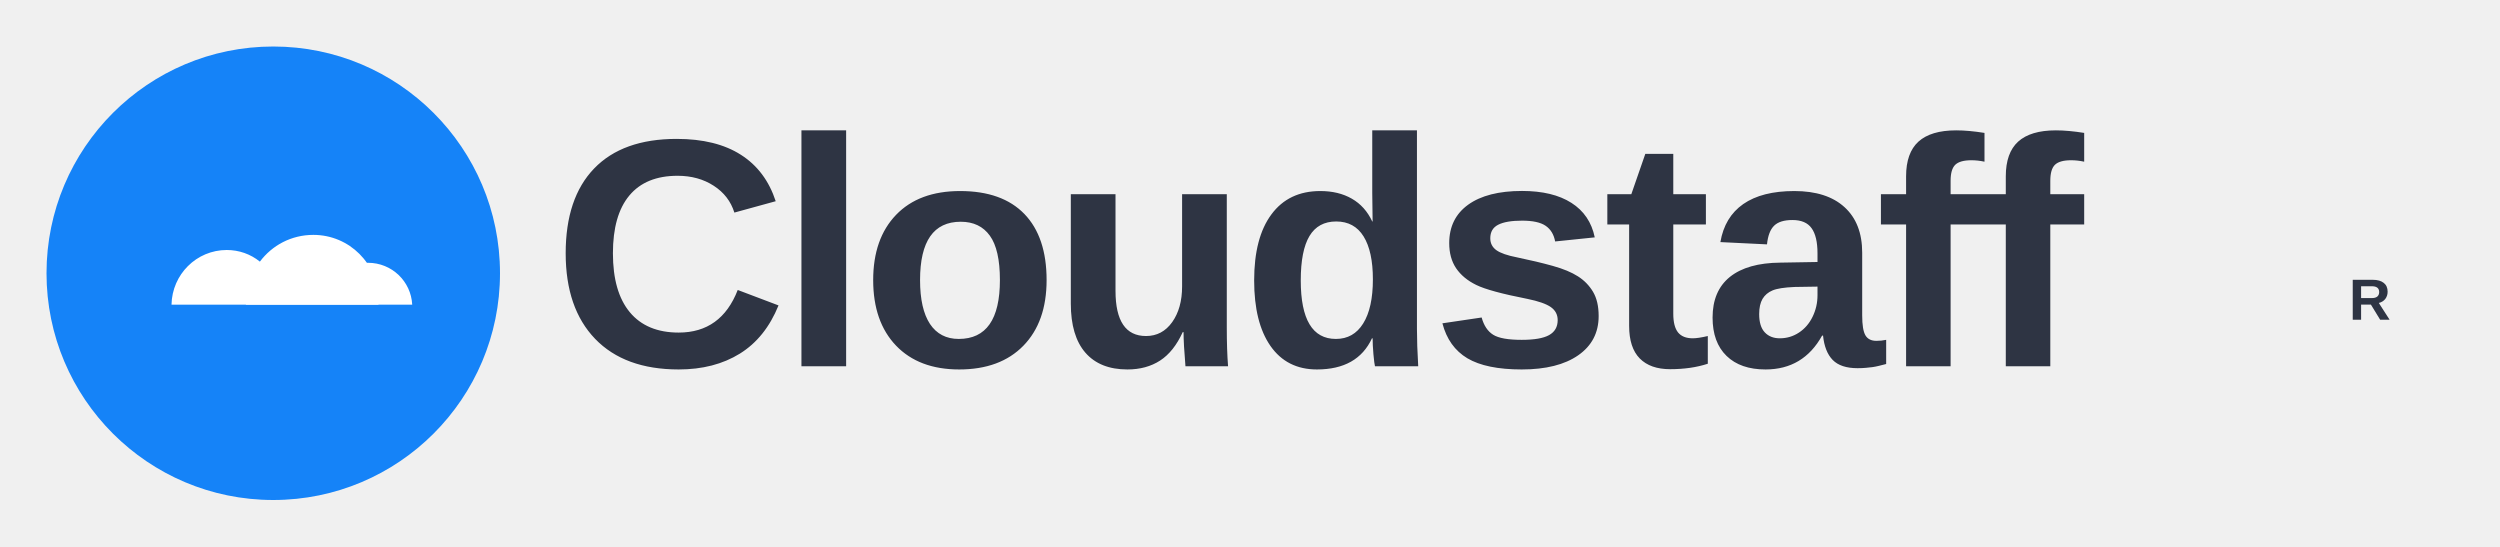
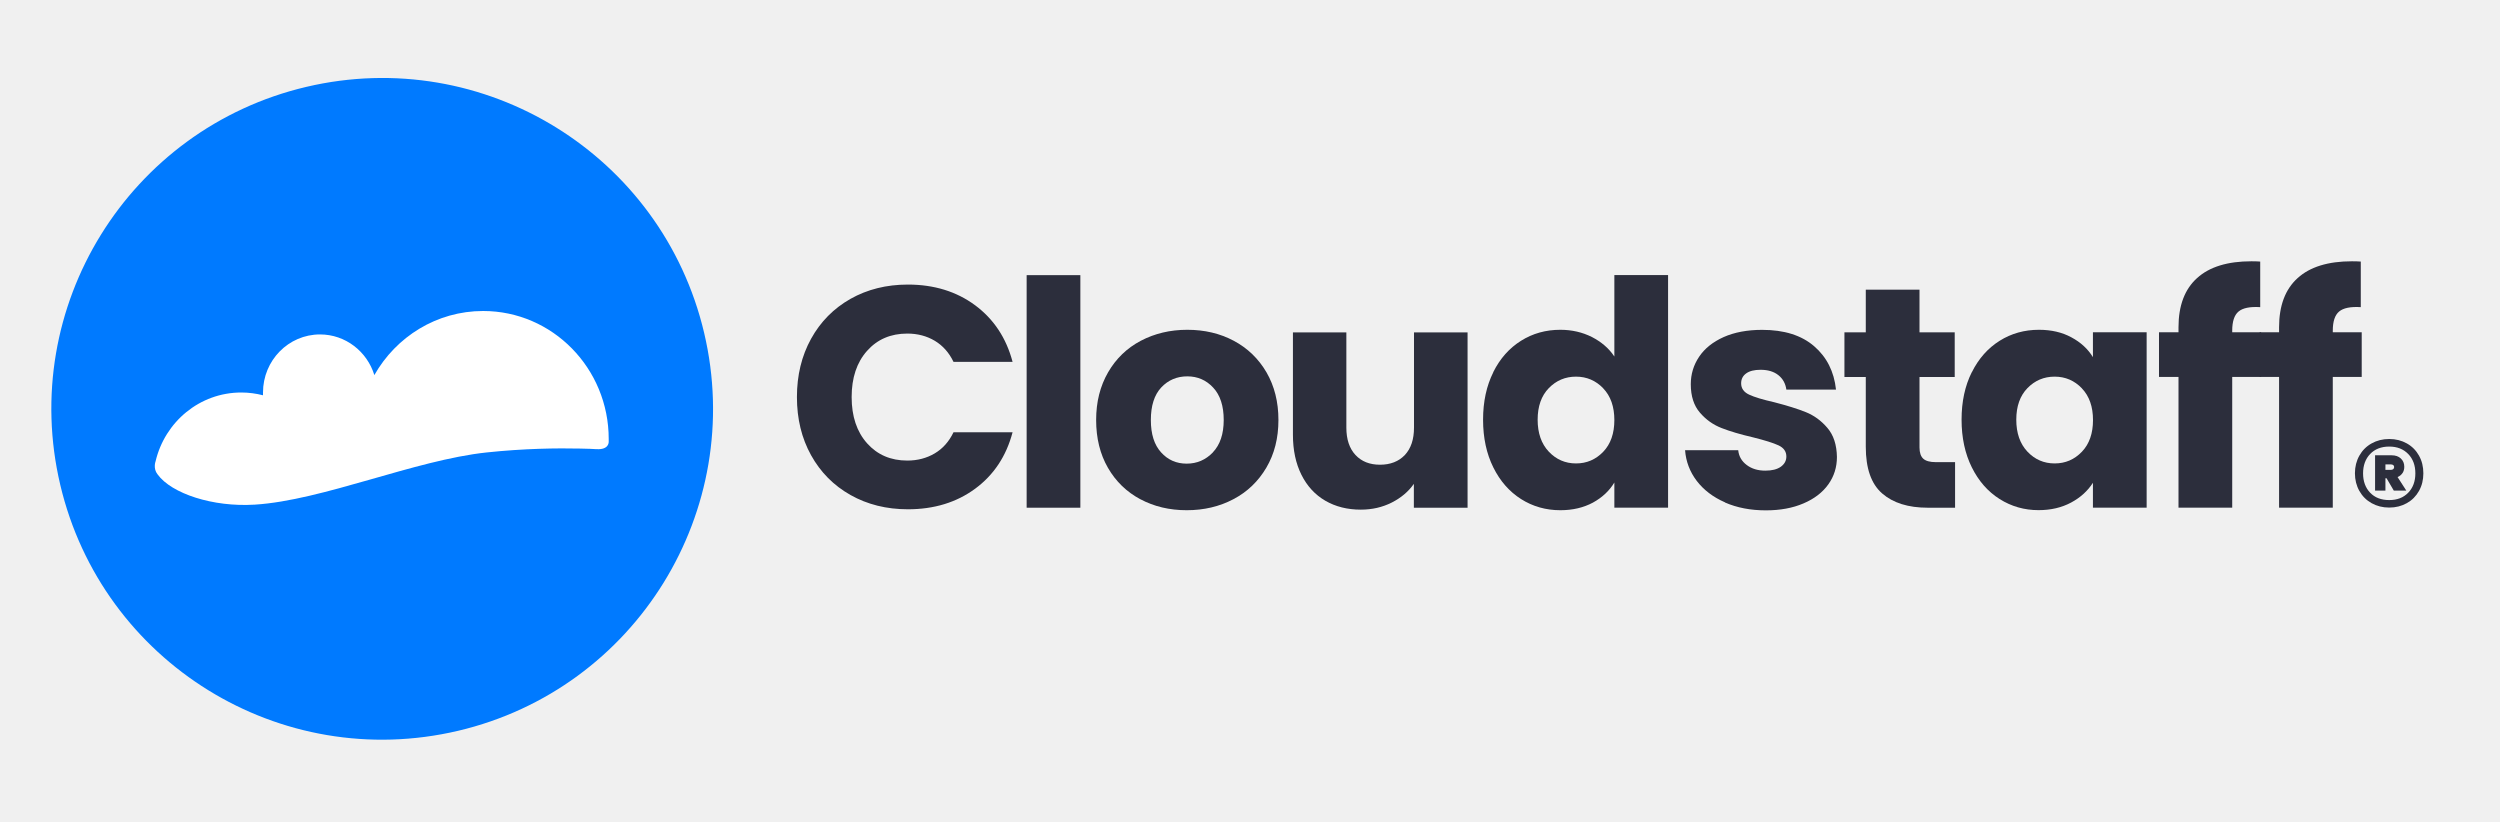
- <svg xmlns="http://www.w3.org/2000/svg" width="430" height="94" viewBox="0 0 430 94" fill="none">
-   <circle cx="47" cy="47" r="39" fill="#1583F8" />
-   <path d="M29.5 52.4C29.6 47.2 33.8 43 39 43C41.1 43 43.1 43.7 44.7 45C46.8 42.2 50.1 40.4 53.9 40.4C60.1 40.4 65.1 45.4 65.1 51.6C65.1 51.8 65.1 52.1 65.1 52.4H29.5Z" fill="white" />
-   <path d="M70.9 52.4C70.7 48.4 67.4 45.2 63.3 45.2C61.6 45.2 60 45.8 58.7 46.8C57 44.5 54.4 43 51.4 43C46.4 43 42.3 47.1 42.3 52.1C42.3 52.2 42.3 52.3 42.3 52.4H70.9Z" fill="white" />
-   <text x="95" y="63" font-family="Manrope, Segoe UI, Arial, sans-serif" font-size="56" font-weight="800" letter-spacing="-1.5" fill="#2E3443">Cloudstaff</text>
-   <text x="404" y="55" font-family="Manrope, Segoe UI, Arial, sans-serif" font-size="10" font-weight="800" fill="#2E3443">R</text>
+ <svg xmlns="http://www.w3.org/2000/svg" viewBox="0 0 350 115">
+   <g id="Ring">
+     <path fill-opacity="0" d="M53.51,109.56C24.66,109.56,1.19,86.09,1.19,57.24S24.66,4.93,53.51,4.93s52.31,23.47,52.31,52.31-23.47,52.31-52.31,52.31ZM53.51,11.93c-24.99,0-45.31,20.33-45.31,45.31s20.33,45.31,45.31,45.31,45.31-20.33,45.31-45.31S78.49,11.93,53.51,11.93Z" />
+   </g>
+   <g id="Emblem_Base" data-name="Emblem Base">
+     <circle fill="#007aff" cx="53.51" cy="57.24" r="46.31" transform="translate(-11.72 13.82) rotate(-13.28)" />
+   </g>
+   <g id="Cloud">
+     <path fill="#fff" d="M35.66,70.65c9.5-.59,22.4-6.24,32.49-7.31,5.29-.56,9.89-.61,13.07-.54,1.06.02,1.83.05,2.23.08.02,0,.05,0,.07,0,1.8.11,1.7-1.06,1.7-1.06,0-.12,0-.24,0-.36,0-9.9-7.87-17.92-17.58-17.92-6.51,0-12.19,3.61-15.23,8.97-1.02-3.3-4.04-5.69-7.61-5.69-4.41,0-7.98,3.64-7.98,8.13,0,.13,0,.26,0,.39-.97-.25-1.99-.39-3.04-.39-5.82,0-10.7,4.11-12,9.64,0,0-.38,1,.28,1.82,1.95,2.7,7.77,4.6,13.57,4.24Z" />
+   </g>
+   <g id="Text_-_Horizontal" data-name="Text - Horizontal">
+     <g>
+       <path fill="#2c2e3c" d="M113.55,47.43c1.32-2.39,3.16-4.25,5.52-5.59,2.36-1.33,5.04-2,8.03-2,3.67,0,6.81.97,9.42,2.9,2.61,1.94,4.36,4.58,5.24,7.92h-8.27c-.62-1.29-1.49-2.27-2.62-2.95-1.13-.67-2.41-1.01-3.85-1.01-2.32,0-4.2.81-5.63,2.42-1.44,1.61-2.16,3.77-2.16,6.47s.72,4.85,2.16,6.47c1.44,1.61,3.31,2.42,5.63,2.42,1.44,0,2.72-.34,3.85-1.01,1.13-.67,2-1.66,2.62-2.95h8.27c-.88,3.34-2.63,5.98-5.24,7.9-2.61,1.92-5.75,2.88-9.42,2.88-2.99,0-5.67-.67-8.03-2-2.36-1.33-4.2-3.19-5.52-5.57-1.32-2.38-1.98-5.09-1.98-8.14s.66-5.77,1.98-8.16Z" />
+       <path fill="#2c2e3c" d="M151.25,38.52v32.56h-7.52v-32.56h7.52Z" />
+       <path fill="#2c2e3c" d="M159.64,69.89c-1.92-1.03-3.43-2.49-4.53-4.4-1.1-1.91-1.65-4.14-1.65-6.69s.56-4.74,1.67-6.67c1.11-1.92,2.64-3.4,4.58-4.42s4.11-1.54,6.51-1.54,4.58.51,6.51,1.54,3.46,2.5,4.58,4.42c1.11,1.92,1.67,4.14,1.67,6.67s-.56,4.75-1.69,6.67c-1.13,1.92-2.67,3.4-4.62,4.42-1.95,1.03-4.13,1.54-6.53,1.54s-4.57-.51-6.49-1.54ZM169.8,63.33c1.01-1.06,1.52-2.57,1.52-4.53s-.49-3.48-1.47-4.53c-.98-1.06-2.19-1.58-3.63-1.58s-2.68.52-3.65,1.56c-.97,1.04-1.45,2.56-1.45,4.55s.48,3.48,1.43,4.53c.95,1.06,2.15,1.58,3.59,1.58s2.66-.53,3.67-1.58Z" />
+       <path fill="#2c2e3c" d="M205.46,46.53v24.55h-7.52v-3.34c-.76,1.09-1.8,1.96-3.1,2.62-1.31.66-2.75.99-4.33.99-1.88,0-3.54-.42-4.97-1.25-1.44-.84-2.55-2.05-3.34-3.63s-1.19-3.45-1.19-5.59v-14.34h7.48v13.33c0,1.64.43,2.92,1.28,3.83.85.91,1.99,1.36,3.43,1.36s2.62-.45,3.48-1.36c.85-.91,1.28-2.18,1.28-3.83v-13.33h7.52Z" />
+       <path fill="#2c2e3c" d="M209.05,52.11c.95-1.91,2.25-3.37,3.89-4.4,1.64-1.03,3.48-1.54,5.5-1.54,1.61,0,3.09.34,4.42,1.01,1.33.68,2.38,1.58,3.15,2.73v-11.4h7.52v32.56h-7.52v-3.52c-.7,1.17-1.71,2.11-3.01,2.82-1.31.7-2.82,1.06-4.55,1.06-2.02,0-3.86-.52-5.5-1.56-1.64-1.04-2.94-2.52-3.89-4.44-.95-1.92-1.43-4.14-1.43-6.67s.48-4.74,1.43-6.64ZM224.45,54.36c-1.04-1.08-2.31-1.63-3.81-1.63s-2.77.54-3.81,1.61c-1.04,1.07-1.56,2.55-1.56,4.42s.52,3.37,1.56,4.47c1.04,1.1,2.31,1.65,3.81,1.65s2.76-.54,3.81-1.63c1.04-1.08,1.56-2.57,1.56-4.44s-.52-3.36-1.56-4.44Z" />
+       <path fill="#2c2e3c" d="M241.5,70.33c-1.67-.73-2.99-1.74-3.96-3.01-.97-1.28-1.51-2.71-1.63-4.29h7.44c.09.85.48,1.54,1.19,2.07.7.53,1.57.79,2.6.79.94,0,1.66-.18,2.18-.55.51-.37.77-.84.77-1.43,0-.7-.37-1.22-1.1-1.56-.73-.34-1.92-.71-3.56-1.12-1.76-.41-3.23-.84-4.4-1.3-1.17-.45-2.19-1.17-3.04-2.16-.85-.98-1.28-2.31-1.28-3.98,0-1.41.39-2.69,1.17-3.85.78-1.16,1.92-2.07,3.43-2.75,1.51-.67,3.31-1.01,5.39-1.01,3.08,0,5.51.76,7.28,2.29,1.77,1.53,2.79,3.55,3.06,6.07h-6.95c-.12-.85-.49-1.52-1.12-2.02-.63-.5-1.46-.75-2.49-.75-.88,0-1.55.17-2.02.51-.47.34-.7.8-.7,1.39,0,.7.37,1.23,1.12,1.58s1.91.7,3.5,1.06c1.82.47,3.3.93,4.44,1.39,1.14.46,2.15,1.19,3.01,2.2.87,1.01,1.31,2.37,1.34,4.07,0,1.44-.4,2.72-1.21,3.85-.81,1.13-1.97,2.02-3.48,2.66-1.51.65-3.26.97-5.26.97-2.14,0-4.05-.37-5.72-1.1Z" />
+       <path fill="#2c2e3c" d="M273.71,64.7v6.38h-3.83c-2.73,0-4.85-.67-6.38-2-1.53-1.33-2.29-3.51-2.29-6.53v-9.77h-2.99v-6.25h2.99v-5.98h7.52v5.98h4.93v6.25h-4.93v9.86c0,.73.18,1.26.53,1.58.35.32.94.48,1.76.48h2.68Z" />
+       <path fill="#2c2e3c" d="M276.06,52.11c.95-1.91,2.25-3.37,3.89-4.4,1.64-1.03,3.48-1.54,5.5-1.54,1.73,0,3.25.35,4.55,1.06,1.31.7,2.31,1.63,3.01,2.77v-3.48h7.52v24.55h-7.52v-3.48c-.73,1.14-1.75,2.07-3.06,2.77-1.31.7-2.82,1.06-4.55,1.06-2,0-3.81-.52-5.46-1.56-1.64-1.04-2.94-2.52-3.89-4.44-.95-1.92-1.43-4.14-1.43-6.67s.48-4.74,1.43-6.64ZM291.46,54.36c-1.04-1.08-2.31-1.63-3.81-1.63s-2.77.54-3.81,1.61c-1.04,1.07-1.56,2.55-1.56,4.42s.52,3.37,1.56,4.47c1.04,1.1,2.31,1.65,3.81,1.65s2.76-.54,3.81-1.63c1.04-1.08,1.56-2.57,1.56-4.44s-.52-3.36-1.56-4.44Z" />
+       <path fill="#2c2e3c" d="M316.56,52.77h-4.05v18.3h-7.52v-18.3h-2.73v-6.25h2.73v-.7c0-3.02.86-5.32,2.6-6.89,1.73-1.57,4.27-2.35,7.61-2.35.56,0,.97.02,1.23.04v6.38c-1.44-.09-2.45.12-3.04.62-.59.5-.88,1.39-.88,2.68v.22h4.05v6.25Z" />
+       <path fill="#2c2e3c" d="M330.64,52.77h-4.05v18.3h-7.52v-18.3h-2.73v-6.25h2.73v-.7c0-3.02.86-5.32,2.6-6.89,1.73-1.57,4.27-2.35,7.61-2.35.56,0,.97.02,1.23.04v6.38c-1.44-.09-2.45.12-3.04.62-.59.5-.88,1.39-.88,2.68v.22h4.05v6.25Z" />
+     </g>
+     <path fill="#2c2e3c" d="M336.96,62.08c.73.41,1.3.99,1.7,1.71.41.73.61,1.55.61,2.47s-.2,1.74-.61,2.47c-.41.73-.97,1.3-1.7,1.71-.73.41-1.55.62-2.47.62s-1.74-.21-2.47-.62c-.73-.41-1.3-.98-1.71-1.71-.41-.73-.62-1.55-.62-2.47s.21-1.74.62-2.47c.41-.73.98-1.3,1.71-1.71.73-.41,1.55-.62,2.47-.62s1.74.21,2.47.62ZM337.15,68.98c.67-.69,1-1.59,1-2.71s-.33-2.02-1-2.71-1.55-1.04-2.66-1.04-2.01.35-2.67,1.04c-.66.69-.99,1.6-.99,2.71s.33,2.02.99,2.71c.66.69,1.55,1.03,2.67,1.03s1.99-.34,2.66-1.03ZM336.35,66.23c-.17.25-.4.44-.69.56l1.22,1.89h-1.75l-1.01-1.72h-.16v1.72h-1.45v-4.94h2.32c.54,0,.97.15,1.29.45.32.3.48.69.48,1.16,0,.34-.08.63-.25.89ZM333.96,65.78h.78c.12,0,.23-.03.31-.1.08-.07.13-.16.13-.29s-.04-.21-.13-.28c-.08-.06-.19-.09-.31-.09h-.78v.76Z" />
+   </g>
</svg>
